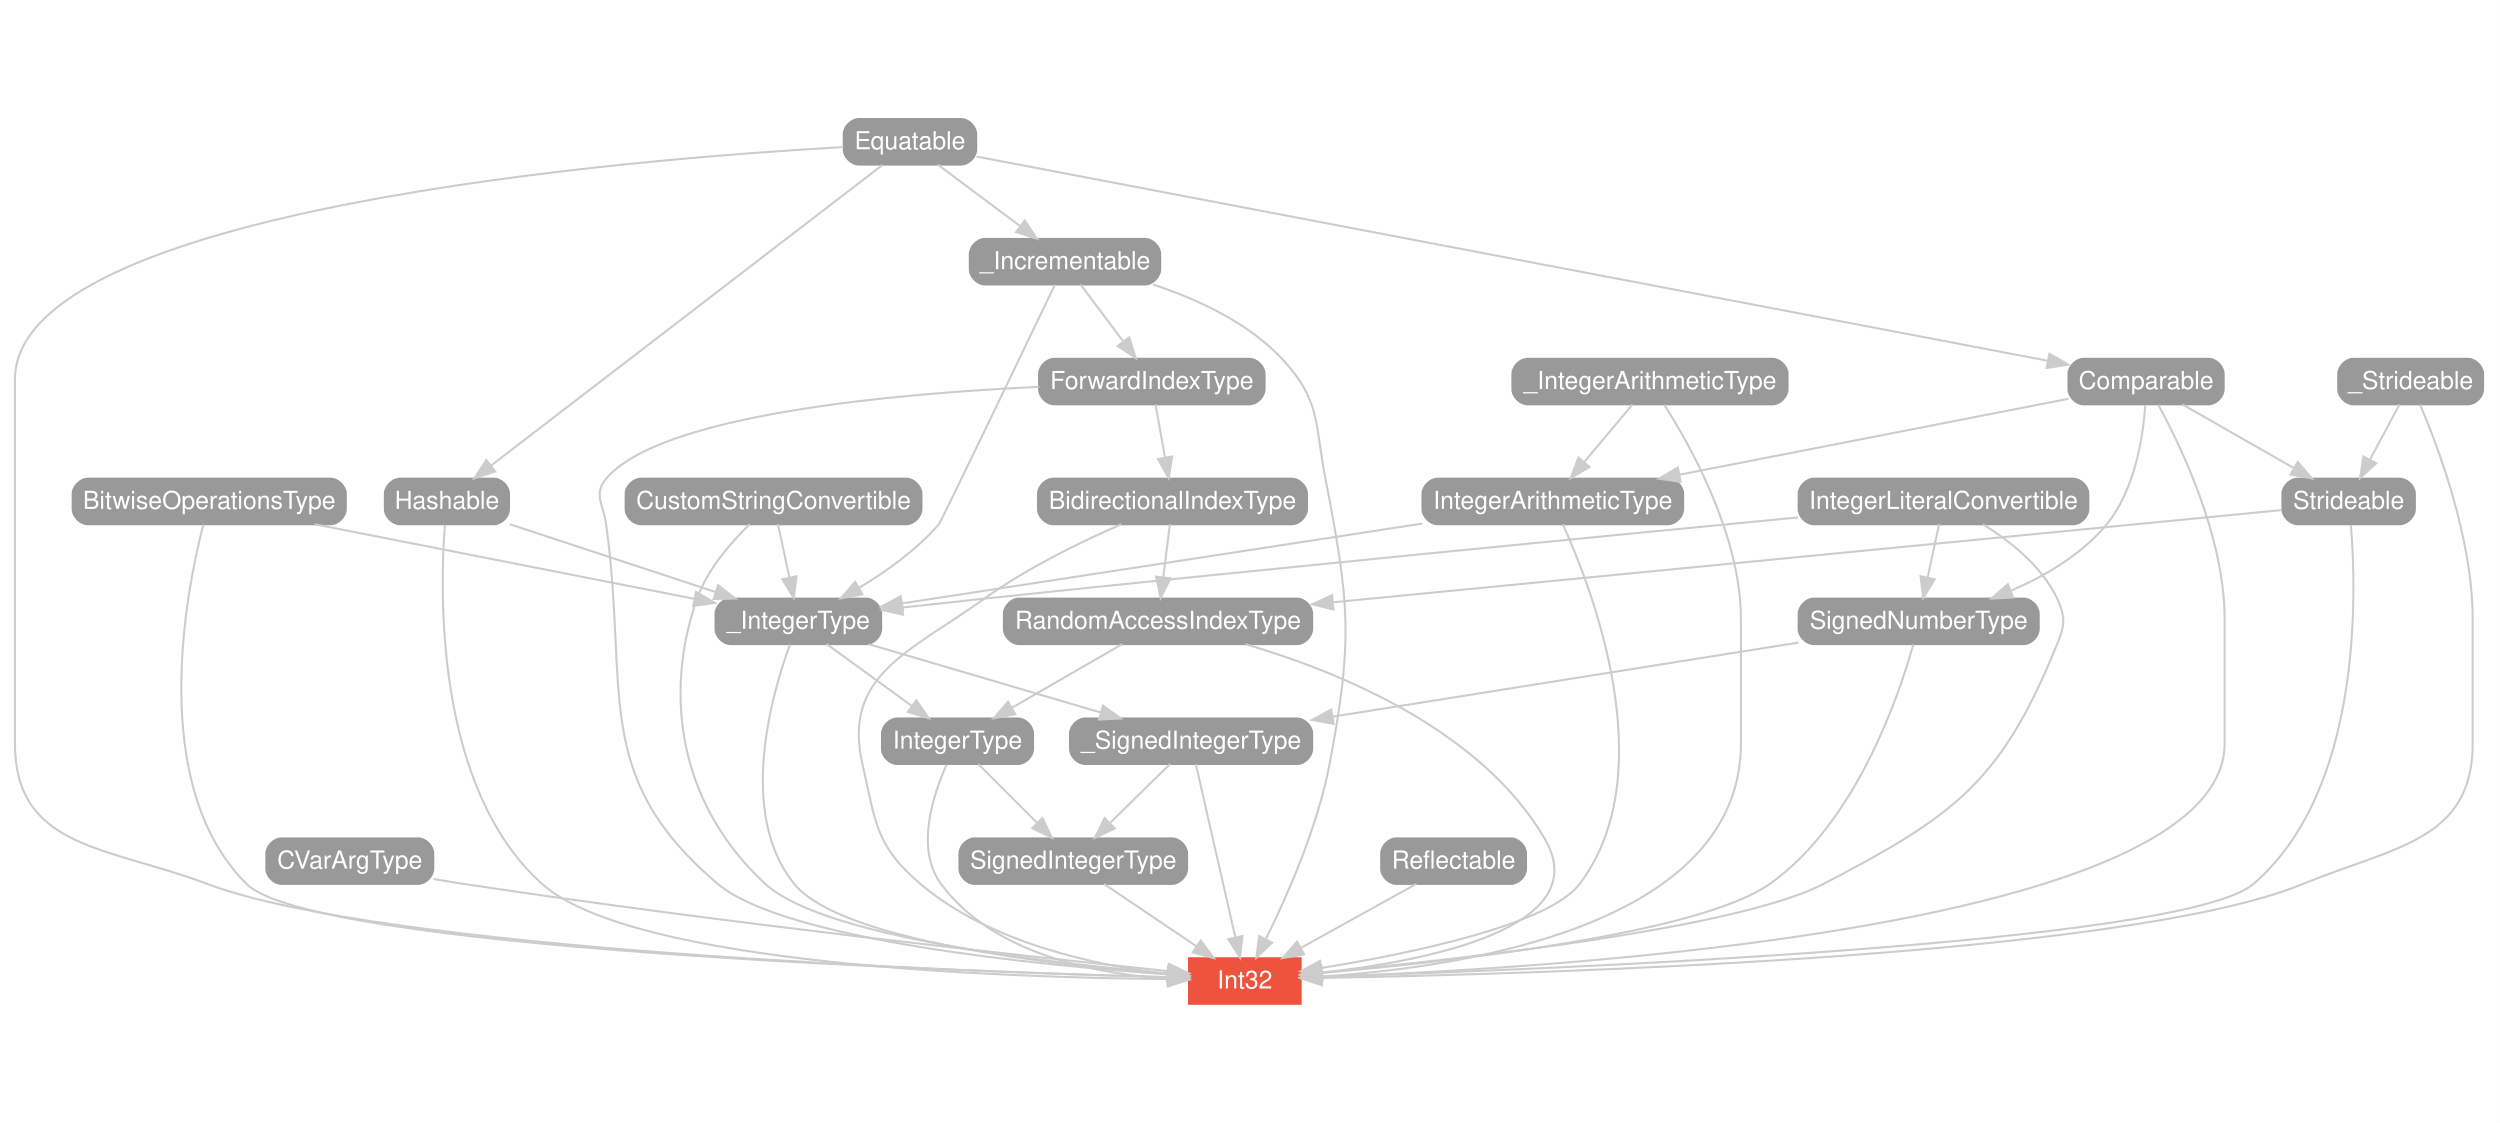
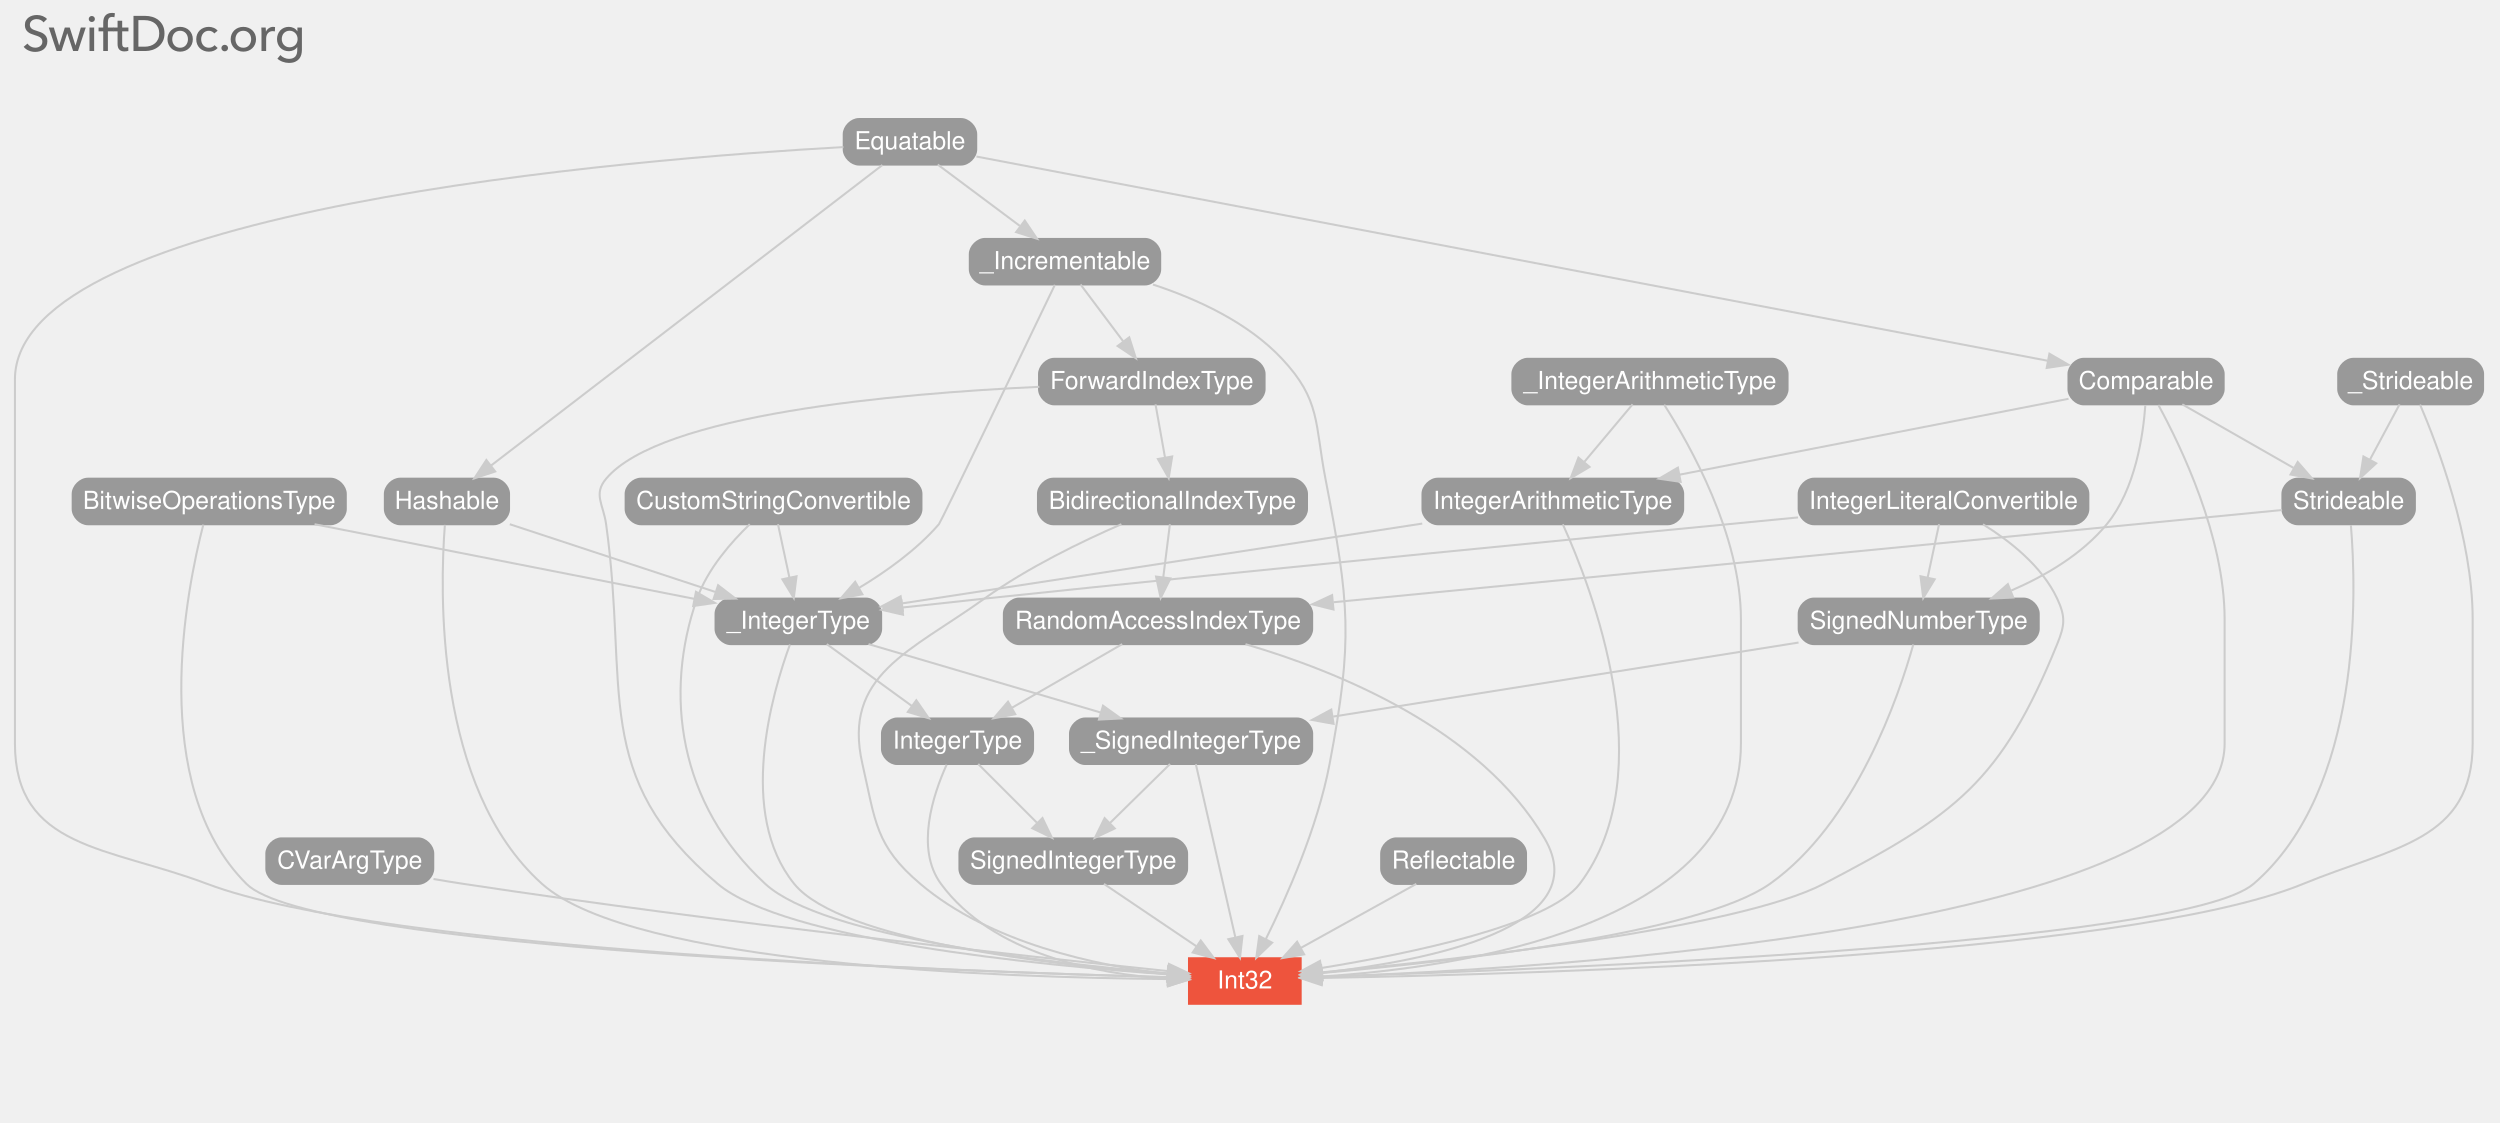
<svg xmlns="http://www.w3.org/2000/svg" xmlns:xlink="http://www.w3.org/1999/xlink" width="1209pt" height="543pt" viewBox="0.00 0.00 1209.40 543.20">
  <g id="graph0" class="graph" transform="scale(1 1) rotate(0) translate(7.2 485.6)">
-     <polygon fill="white" stroke="none" points="-7.2,57.6 -7.2,-485.6 1202.2,-485.6 1202.2,57.6 -7.2,57.6" />
+     <g transform="translate(0 -485.6)">
+       <g>
+         <path fill="#666666" d="M13.846,10.832c-0.336-0.464-0.792-0.844-1.368-1.14s-1.224-0.444-1.944-0.444         c-0.384,0-0.772,0.052-1.164,0.156C8.977,9.509,8.622,9.677,8.301,9.908c-0.32,0.232-0.58,0.52-0.78,0.864         c-0.2,0.344-0.3,0.756-0.3,1.236c0,0.464,0.092,0.852,0.276,1.164c0.184,0.312,0.432,0.576,0.744,0.792s0.68,0.4,1.104,0.552         c0.423,0.152,0.876,0.309,1.356,0.468c0.576,0.177,1.16,0.376,1.752,0.601c0.592,0.224,1.128,0.52,1.608,0.888         s0.872,0.828,1.176,1.38s0.456,1.252,0.456,2.101c0,0.88-0.164,1.644-0.492,2.292c-0.328,0.647-0.765,1.184-1.308,1.607         c-0.544,0.424-1.172,0.74-1.884,0.948s-1.444,0.312-2.196,0.312c-1.072,0-2.108-0.208-3.108-0.624         c-1-0.415-1.828-1.031-2.484-1.848l1.848-1.56c0.4,0.592,0.936,1.071,1.608,1.439c0.672,0.368,1.399,0.552,2.184,0.552         c0.4,0,0.8-0.056,1.2-0.168c0.4-0.111,0.764-0.288,1.092-0.527c0.328-0.24,0.596-0.54,0.804-0.9         c0.208-0.36,0.312-0.796,0.312-1.308s-0.108-0.94-0.324-1.284c-0.216-0.344-0.508-0.636-0.876-0.876s-0.796-0.444-1.284-0.612         c-0.488-0.168-1.004-0.34-1.548-0.516c-0.544-0.16-1.08-0.356-1.608-0.588c-0.528-0.232-1-0.528-1.416-0.889         c-0.416-0.359-0.752-0.804-1.008-1.332c-0.256-0.527-0.384-1.184-0.384-1.968c0-0.848,0.172-1.576,0.516-2.184         c0.344-0.608,0.792-1.112,1.344-1.512c0.552-0.4,1.176-0.692,1.872-0.876c0.696-0.184,1.396-0.276,2.1-0.276         c0.992,0,1.92,0.176,2.784,0.528c0.864,0.352,1.56,0.824,2.088,1.416L13.846,10.832z" />
+         <path fill="#666666" d="M18.813,13.304l2.568,8.688h0.048l2.712-8.688h2.376l2.76,8.688h0.048l2.568-8.688h2.376L30.501,24.68         h-2.352l-2.808-8.544h-0.048l-2.784,8.544h-2.352l-3.792-11.376H18.813z" />
+         <path fill="#666666" d="M38.685,9.2c0,0.416-0.147,0.76-0.44,1.032c-0.294,0.272-0.647,0.408-1.06,0.408s-0.762-0.14-1.047-0.42         c-0.286-0.28-0.429-0.62-0.429-1.02c0-0.416,0.143-0.764,0.429-1.044c0.286-0.28,0.635-0.42,1.047-0.42s0.766,0.14,1.06,0.42         C38.538,8.437,38.685,8.784,38.685,9.2z M38.325,24.68h-2.256V13.304h2.256V24.68z" />
+         <path fill="#666666" d="M47.613,15.152h-2.64v9.528h-2.256v-9.528h-2.256v-1.848h2.256v-2.376c0-0.672,0.076-1.292,0.228-1.86         c0.152-0.568,0.4-1.06,0.744-1.476c0.344-0.416,0.784-0.744,1.32-0.984c0.536-0.24,1.188-0.36,1.956-0.36         c0.544,0,1.016,0.056,1.416,0.168l-0.264,1.944c-0.176-0.048-0.352-0.088-0.528-0.12c-0.176-0.032-0.376-0.048-0.6-0.048         c-0.432,0-0.78,0.076-1.044,0.228c-0.264,0.152-0.468,0.356-0.612,0.612s-0.24,0.548-0.288,0.876         c-0.048,0.328-0.072,0.668-0.072,1.02v2.376h2.64V15.152z" />
+         <path fill="#666666" d="M54.909,15.152h-3.024v5.91c0,0.687,0.128,1.177,0.384,1.472c0.256,0.295,0.664,0.442,1.224,0.442         c0.208,0,0.432-0.021,0.672-0.065c0.24-0.044,0.456-0.11,0.648-0.198l0.072,1.848c-0.272,0.096-0.572,0.172-0.9,0.229         c-0.328,0.056-0.668,0.084-1.02,0.084c-1.072,0-1.892-0.296-2.46-0.889c-0.568-0.592-0.852-1.479-0.852-2.664v-6.168h-2.184         v-1.848h2.184V10.04h2.232v3.264h3.024V15.152z" />
+         <path fill="#666666" d="M57.356,7.688h5.832c1.088,0,2.176,0.16,3.264,0.48c1.088,0.32,2.072,0.824,2.952,1.512         s1.592,1.568,2.136,2.64c0.544,1.072,0.816,2.36,0.816,3.864c0,1.456-0.272,2.716-0.816,3.78s-1.256,1.943-2.136,2.64         s-1.864,1.216-2.952,1.561c-1.088,0.344-2.176,0.516-3.264,0.516h-5.832V7.688z M59.732,22.593h2.976         c1.024,0,1.972-0.145,2.844-0.432c0.872-0.288,1.624-0.704,2.256-1.248c0.632-0.544,1.124-1.216,1.476-2.017         c0.352-0.8,0.528-1.704,0.528-2.712c0-1.056-0.176-1.983-0.528-2.784c-0.353-0.8-0.844-1.468-1.476-2.004         c-0.632-0.536-1.384-0.944-2.256-1.224s-1.82-0.42-2.844-0.42h-2.976V22.593z" />
+         <path fill="#666666" d="M86.06,18.969c0,0.88-0.156,1.688-0.468,2.424c-0.312,0.736-0.744,1.372-1.296,1.908         c-0.552,0.536-1.204,0.952-1.956,1.248c-0.752,0.296-1.56,0.443-2.424,0.443c-0.864,0-1.672-0.147-2.424-0.443         c-0.752-0.296-1.4-0.712-1.944-1.248c-0.544-0.536-0.972-1.172-1.284-1.908c-0.312-0.735-0.468-1.544-0.468-2.424         s0.156-1.684,0.468-2.412c0.312-0.728,0.74-1.356,1.284-1.884c0.543-0.528,1.191-0.939,1.944-1.236         c0.752-0.296,1.56-0.444,2.424-0.444c0.864,0,1.672,0.148,2.424,0.444c0.752,0.297,1.404,0.708,1.956,1.236         c0.552,0.527,0.984,1.156,1.296,1.884C85.904,17.285,86.06,18.089,86.06,18.969z M83.708,18.98c0-0.542-0.084-1.061-0.252-1.556         c-0.169-0.494-0.414-0.929-0.734-1.304s-0.718-0.674-1.192-0.897s-1.015-0.335-1.625-0.335c-0.61,0-1.152,0.111-1.625,0.335         c-0.474,0.224-0.871,0.522-1.191,0.897c-0.321,0.375-0.566,0.81-0.734,1.304C76.184,17.92,76.1,18.438,76.1,18.98         c0,0.543,0.084,1.062,0.253,1.556c0.168,0.495,0.413,0.934,0.734,1.316c0.321,0.383,0.718,0.686,1.191,0.909         c0.473,0.224,1.015,0.335,1.625,0.335c0.61,0,1.151-0.111,1.625-0.335s0.871-0.526,1.192-0.909s0.565-0.821,0.734-1.316         C83.624,20.042,83.708,19.523,83.708,18.98z" />
+         <path fill="#666666" d="M96.428,16.184c-0.24-0.368-0.6-0.676-1.08-0.924s-0.992-0.372-1.536-0.372         c-0.592,0-1.116,0.112-1.572,0.336c-0.456,0.225-0.844,0.524-1.164,0.9c-0.32,0.376-0.564,0.812-0.732,1.308         s-0.252,1.017-0.252,1.56c0,0.545,0.084,1.064,0.252,1.561s0.412,0.933,0.732,1.308c0.32,0.376,0.712,0.677,1.176,0.9         c0.464,0.225,0.992,0.336,1.584,0.336c0.576,0,1.1-0.111,1.572-0.336c0.472-0.224,0.86-0.528,1.164-0.912l1.512,1.368         c-0.48,0.561-1.08,0.996-1.8,1.308c-0.72,0.312-1.536,0.468-2.448,0.468c-0.88,0-1.692-0.144-2.436-0.432         c-0.744-0.288-1.388-0.691-1.932-1.212c-0.544-0.52-0.972-1.147-1.284-1.884s-0.468-1.561-0.468-2.473         c0-0.896,0.152-1.711,0.456-2.447c0.304-0.736,0.728-1.368,1.272-1.896c0.543-0.527,1.188-0.936,1.932-1.224         c0.744-0.288,1.548-0.433,2.412-0.433c0.8,0,1.596,0.16,2.388,0.48s1.419,0.784,1.884,1.392L96.428,16.184z" />
+         <path fill="#666666" d="M103.1,23.24c0,0.417-0.152,0.784-0.456,1.104c-0.304,0.32-0.688,0.479-1.152,0.479         c-0.448,0-0.828-0.155-1.14-0.468c-0.312-0.312-0.468-0.676-0.468-1.092c0-0.432,0.152-0.804,0.456-1.116         c0.304-0.312,0.688-0.468,1.152-0.468c0.464,0,0.848,0.152,1.152,0.456C102.947,22.44,103.1,22.808,103.1,23.24z" />
+         <path fill="#666666" d="M116.635,18.969c0,0.88-0.156,1.688-0.468,2.424c-0.312,0.736-0.744,1.372-1.296,1.908         c-0.552,0.536-1.204,0.952-1.956,1.248c-0.752,0.296-1.56,0.443-2.424,0.443c-0.864,0-1.672-0.147-2.424-0.443         c-0.752-0.296-1.4-0.712-1.944-1.248c-0.544-0.536-0.972-1.172-1.284-1.908c-0.312-0.735-0.468-1.544-0.468-2.424         s0.156-1.684,0.468-2.412c0.312-0.728,0.74-1.356,1.284-1.884c0.543-0.528,1.191-0.939,1.944-1.236         c0.752-0.296,1.56-0.444,2.424-0.444c0.864,0,1.672,0.148,2.424,0.444c0.752,0.297,1.404,0.708,1.956,1.236         c0.552,0.527,0.984,1.156,1.296,1.884C116.479,17.285,116.635,18.089,116.635,18.969z M114.283,18.98         c0-0.542-0.084-1.061-0.252-1.556c-0.169-0.494-0.414-0.929-0.734-1.304s-0.718-0.674-1.192-0.897s-1.015-0.335-1.625-0.335         c-0.61,0-1.152,0.111-1.625,0.335c-0.474,0.224-0.871,0.522-1.191,0.897c-0.321,0.375-0.566,0.81-0.734,1.304         c-0.169,0.495-0.253,1.014-0.253,1.556c0,0.543,0.084,1.062,0.253,1.556c0.168,0.495,0.413,0.934,0.734,1.316         c0.321,0.383,0.718,0.686,1.191,0.909c0.473,0.224,1.015,0.335,1.625,0.335c0.61,0,1.151-0.111,1.625-0.335         s0.871-0.526,1.192-0.909s0.565-0.821,0.734-1.316C114.199,20.042,114.283,19.523,114.283,18.98z" />
+         <path fill="#666666" d="M119.251,14.577c-0.016-0.48-0.04-0.904-0.072-1.272h2.136c0.032,0.288,0.056,0.62,0.072,0.996         c0.016,0.376,0.024,0.684,0.024,0.924h0.072c0.32-0.672,0.788-1.212,1.404-1.62c0.616-0.408,1.308-0.612,2.076-0.612         c0.352,0,0.648,0.033,0.888,0.097l-0.096,2.088c-0.32-0.08-0.664-0.12-1.032-0.12c-0.544,0-1.016,0.101-1.416,0.3         c-0.4,0.2-0.732,0.468-0.996,0.805c-0.264,0.336-0.46,0.724-0.588,1.163c-0.128,0.44-0.192,0.9-0.192,1.381v5.976h-2.256v-8.928         C119.275,15.449,119.267,15.056,119.251,14.577z" />
+         <path fill="#666666" d="M128.419,26.625c0.496,0.56,1.116,1.008,1.86,1.344c0.744,0.336,1.508,0.504,2.292,0.504         c0.752,0,1.384-0.108,1.896-0.324s0.924-0.512,1.236-0.888s0.536-0.82,0.672-1.332c0.136-0.513,0.204-1.064,0.204-1.656v-1.464         h-0.048c-0.416,0.641-0.984,1.128-1.704,1.464c-0.72,0.336-1.488,0.504-2.304,0.504c-0.864,0-1.652-0.151-2.364-0.456         c-0.712-0.304-1.316-0.72-1.812-1.248c-0.496-0.527-0.88-1.147-1.152-1.859s-0.408-1.477-0.408-2.292         c0-0.816,0.136-1.584,0.408-2.305c0.272-0.72,0.656-1.348,1.152-1.884c0.496-0.535,1.096-0.96,1.8-1.271         c0.704-0.312,1.488-0.469,2.352-0.469c0.816,0,1.596,0.177,2.34,0.528c0.744,0.353,1.332,0.888,1.764,1.608h0.048v-1.824h2.184         v10.8c0,0.832-0.104,1.628-0.312,2.388c-0.208,0.76-0.56,1.433-1.056,2.017s-1.144,1.052-1.944,1.404         c-0.8,0.352-1.792,0.527-2.976,0.527c-0.992,0-1.988-0.18-2.988-0.54c-1-0.359-1.86-0.868-2.58-1.523L128.419,26.625z          M129.091,18.873c0,0.527,0.084,1.031,0.253,1.512c0.168,0.479,0.417,0.904,0.746,1.271c0.329,0.369,0.726,0.664,1.192,0.889         c0.465,0.224,0.995,0.336,1.589,0.336c0.577,0,1.107-0.104,1.589-0.312c0.481-0.207,0.891-0.491,1.228-0.852         s0.598-0.784,0.782-1.272c0.185-0.487,0.277-1.012,0.277-1.571c0-0.544-0.093-1.057-0.277-1.536         c-0.185-0.48-0.449-0.904-0.794-1.272c-0.345-0.367-0.755-0.66-1.228-0.876c-0.474-0.216-1-0.324-1.577-0.324         c-0.594,0-1.124,0.108-1.589,0.324c-0.466,0.216-0.863,0.504-1.192,0.864s-0.578,0.784-0.746,1.271         C129.175,17.812,129.091,18.329,129.091,18.873z" />
+       </g>
+       <g>
+         <a xlink:href="/" pointer-events="all" target="_top">
+           <polygon fill="none" points="0,0 145,0 145,35 0,35 0,0" />
+         </a>
+       </g>
+     </g>
    <g id="node1" class="node">
      <g id="a_node1">
-         <a xlink:href="/protocol/BidirectionalIndexType/" xlink:title="BidirectionalIndexType">
+         <a xlink:href="/swift-2/protocol/BidirectionalIndexType/" target="_top">
          <path fill="#999999" stroke="#999999" d="M617.725,-254C617.725,-254 502.275,-254 502.275,-254 498.608,-254 494.941,-250.333 494.941,-246.667 494.941,-246.667 494.941,-239.333 494.941,-239.333 494.941,-235.667 498.608,-232 502.275,-232 502.275,-232 617.725,-232 617.725,-232 621.392,-232 625.059,-235.667 625.059,-239.333 625.059,-239.333 625.059,-246.667 625.059,-246.667 625.059,-250.333 621.392,-254 617.725,-254" />
          <text text-anchor="middle" x="560" y="-239.4" font-family="Helvetica,sans-Serif" font-size="12.00" fill="white">BidirectionalIndexType</text>
        </a>
      </g>
    </g>
    <g id="node9" class="node">
      <g id="a_node9">
-         <a xlink:href="/type/Int32/" xlink:title="Int32">
+         <a xlink:href="/swift-2/type/Int32/" target="_top">
          <polygon fill="#ee543d" stroke="#ee543d" points="622,-22 568,-22 568,-0 622,-0 622,-22" />
          <text text-anchor="middle" x="595" y="-7.4" font-family="Helvetica,sans-Serif" font-size="12.00" fill="white">Int32</text>
        </a>
      </g>
    </g>
    <g id="edge12" class="edge">
      <path fill="none" stroke="#cccccc" d="M535.273,-231.996C516.279,-223.735 489.855,-210.965 469,-196 433.106,-170.243 400.149,-159.067 410,-116 416.383,-88.096 416.163,-76.507 438,-58 471.873,-29.293 522.922,-18.493 557.539,-14.434" />
      <polygon fill="#cccccc" stroke="#cccccc" points="558.131,-17.892 567.717,-13.379 557.409,-10.929 558.131,-17.892" />
    </g>
    <g id="node13" class="node">
      <g id="a_node13">
-         <a xlink:href="/protocol/RandomAccessIndexType/" xlink:title="RandomAccessIndexType">
+         <a xlink:href="/swift-2/protocol/RandomAccessIndexType/" target="_top">
          <path fill="#999999" stroke="#999999" d="M620.225,-196C620.225,-196 485.775,-196 485.775,-196 482.108,-196 478.441,-192.333 478.441,-188.667 478.441,-188.667 478.441,-181.333 478.441,-181.333 478.441,-177.667 482.108,-174 485.775,-174 485.775,-174 620.225,-174 620.225,-174 623.892,-174 627.559,-177.667 627.559,-181.333 627.559,-181.333 627.559,-188.667 627.559,-188.667 627.559,-192.333 623.892,-196 620.225,-196" />
          <text text-anchor="middle" x="553" y="-181.4" font-family="Helvetica,sans-Serif" font-size="12.00" fill="white">RandomAccessIndexType</text>
        </a>
      </g>
    </g>
    <g id="edge41" class="edge">
      <path fill="none" stroke="#cccccc" d="M558.749,-231.988C557.864,-224.91 556.646,-215.171 555.56,-206.478" />
      <polygon fill="#cccccc" stroke="#cccccc" points="559.001,-205.793 554.288,-196.304 552.055,-206.661 559.001,-205.793" />
    </g>
    <g id="node2" class="node">
      <g id="a_node2">
-         <a xlink:href="/protocol/BitwiseOperationsType/" xlink:title="BitwiseOperationsType">
+         <a xlink:href="/swift-2/protocol/BitwiseOperationsType/" target="_top">
          <path fill="#999999" stroke="#999999" d="M152.715,-254C152.715,-254 35.285,-254 35.285,-254 31.618,-254 27.951,-250.333 27.951,-246.667 27.951,-246.667 27.951,-239.333 27.951,-239.333 27.951,-235.667 31.618,-232 35.285,-232 35.285,-232 152.715,-232 152.715,-232 156.382,-232 160.048,-235.667 160.048,-239.333 160.048,-239.333 160.048,-246.667 160.048,-246.667 160.048,-250.333 156.382,-254 152.715,-254" />
          <text text-anchor="middle" x="94" y="-239.4" font-family="Helvetica,sans-Serif" font-size="12.00" fill="white">BitwiseOperationsType</text>
        </a>
      </g>
    </g>
    <g id="edge19" class="edge">
      <path fill="none" stroke="#cccccc" d="M91.143,-231.82C83.095,-200.704 63.823,-106.054 112,-58 143.383,-26.697 449.696,-15.772 557.61,-12.877" />
      <polygon fill="#cccccc" stroke="#cccccc" points="557.808,-16.373 567.714,-12.614 557.626,-9.375 557.808,-16.373" />
    </g>
    <g id="node20" class="node">
      <g id="a_node20">
-         <a xlink:href="/protocol/_IntegerType/" xlink:title="_IntegerType">
+         <a xlink:href="/swift-2/protocol/_IntegerType/" target="_top">
          <path fill="#999999" stroke="#999999" d="M411.708,-196C411.708,-196 346.292,-196 346.292,-196 342.626,-196 338.959,-192.333 338.959,-188.667 338.959,-188.667 338.959,-181.333 338.959,-181.333 338.959,-177.667 342.626,-174 346.292,-174 346.292,-174 411.708,-174 411.708,-174 415.374,-174 419.041,-177.667 419.041,-181.333 419.041,-181.333 419.041,-188.667 419.041,-188.667 419.041,-192.333 415.374,-196 411.708,-196" />
          <text text-anchor="middle" x="379" y="-181.4" font-family="Helvetica,sans-Serif" font-size="12.00" fill="white">_IntegerType</text>
        </a>
      </g>
    </g>
    <g id="edge30" class="edge">
      <path fill="none" stroke="#cccccc" d="M144.952,-231.988C196.888,-221.783 276.958,-206.05 328.668,-195.89" />
      <polygon fill="#cccccc" stroke="#cccccc" points="329.478,-199.298 338.615,-193.935 328.128,-192.429 329.478,-199.298" />
    </g>
    <g id="node3" class="node">
      <g id="a_node3">
-         <a xlink:href="/protocol/CVarArgType/" xlink:title="CVarArgType">
+         <a xlink:href="/swift-2/protocol/CVarArgType/" target="_top">
          <path fill="#999999" stroke="#999999" d="M195.029,-80C195.029,-80 128.971,-80 128.971,-80 125.304,-80 121.638,-76.333 121.638,-72.667 121.638,-72.667 121.638,-65.333 121.638,-65.333 121.638,-61.667 125.304,-58 128.971,-58 128.971,-58 195.029,-58 195.029,-58 198.696,-58 202.362,-61.667 202.362,-65.333 202.362,-65.333 202.362,-72.667 202.362,-72.667 202.362,-76.333 198.696,-80 195.029,-80" />
          <text text-anchor="middle" x="162" y="-65.4" font-family="Helvetica,sans-Serif" font-size="12.00" fill="white">CVarArgType</text>
        </a>
      </g>
    </g>
    <g id="edge21" class="edge">
      <path fill="none" stroke="#cccccc" d="M202.504,-60.357C207.381,-59.519 212.298,-58.713 217,-58 341.396,-39.139 489.749,-22.898 557.686,-15.806" />
      <polygon fill="#cccccc" stroke="#cccccc" points="558.298,-19.261 567.883,-14.747 557.575,-12.298 558.298,-19.261" />
    </g>
    <g id="node4" class="node">
      <g id="a_node4">
-         <a xlink:href="/protocol/Comparable/" xlink:title="Comparable">
+         <a xlink:href="/swift-2/protocol/Comparable/" target="_top">
          <path fill="#999999" stroke="#999999" d="M1061.19,-312C1061.19,-312 1000.81,-312 1000.81,-312 997.142,-312 993.475,-308.333 993.475,-304.667 993.475,-304.667 993.475,-297.333 993.475,-297.333 993.475,-293.667 997.142,-290 1000.81,-290 1000.81,-290 1061.19,-290 1061.19,-290 1064.86,-290 1068.52,-293.667 1068.52,-297.333 1068.52,-297.333 1068.52,-304.667 1068.52,-304.667 1068.52,-308.333 1064.86,-312 1061.19,-312" />
          <text text-anchor="middle" x="1031" y="-297.4" font-family="Helvetica,sans-Serif" font-size="12.00" fill="white">Comparable</text>
        </a>
      </g>
    </g>
    <g id="edge4" class="edge">
      <path fill="none" stroke="#cccccc" d="M1036.94,-289.698C1047.62,-270.153 1069,-226.056 1069,-186 1069,-186 1069,-186 1069,-126 1069,-36.32 744.199,-16.995 632.33,-12.999" />
      <polygon fill="#cccccc" stroke="#cccccc" points="632.299,-9.496 622.187,-12.659 632.064,-16.492 632.299,-9.496" />
    </g>
    <g id="node10" class="node">
      <g id="a_node10">
-         <a xlink:href="/protocol/IntegerArithmeticType/" xlink:title="IntegerArithmeticType">
+         <a xlink:href="/swift-2/protocol/IntegerArithmeticType/" target="_top">
          <path fill="#999999" stroke="#999999" d="M799.711,-254C799.711,-254 688.289,-254 688.289,-254 684.623,-254 680.956,-250.333 680.956,-246.667 680.956,-246.667 680.956,-239.333 680.956,-239.333 680.956,-235.667 684.623,-232 688.289,-232 688.289,-232 799.711,-232 799.711,-232 803.377,-232 807.044,-235.667 807.044,-239.333 807.044,-239.333 807.044,-246.667 807.044,-246.667 807.044,-250.333 803.377,-254 799.711,-254" />
          <text text-anchor="middle" x="744" y="-239.4" font-family="Helvetica,sans-Serif" font-size="12.00" fill="white">IntegerArithmeticType</text>
        </a>
      </g>
    </g>
    <g id="edge34" class="edge">
      <path fill="none" stroke="#cccccc" d="M993.48,-292.679C945.677,-283.352 862.423,-267.107 805.335,-255.968" />
      <polygon fill="#cccccc" stroke="#cccccc" points="805.834,-252.499 795.349,-254.019 804.493,-259.37 805.834,-252.499" />
    </g>
    <g id="node16" class="node">
      <g id="a_node16">
-         <a xlink:href="/protocol/SignedNumberType/" xlink:title="SignedNumberType">
+         <a xlink:href="/swift-2/protocol/SignedNumberType/" target="_top">
          <path fill="#999999" stroke="#999999" d="M971.716,-196C971.716,-196 870.284,-196 870.284,-196 866.617,-196 862.95,-192.333 862.95,-188.667 862.95,-188.667 862.95,-181.333 862.95,-181.333 862.95,-177.667 866.617,-174 870.284,-174 870.284,-174 971.716,-174 971.716,-174 975.383,-174 979.05,-177.667 979.05,-181.333 979.05,-181.333 979.05,-188.667 979.05,-188.667 979.05,-192.333 975.383,-196 971.716,-196" />
          <text text-anchor="middle" x="921" y="-181.4" font-family="Helvetica,sans-Serif" font-size="12.00" fill="white">SignedNumberType</text>
        </a>
      </g>
    </g>
    <g id="edge37" class="edge">
      <path fill="none" stroke="#cccccc" d="M1030.64,-289.604C1029.62,-275.15 1025.85,-248.861 1012,-232 1000.07,-217.477 982.387,-207.088 965.771,-199.903" />
      <polygon fill="#cccccc" stroke="#cccccc" points="966.747,-196.523 956.163,-196.035 964.133,-203.016 966.747,-196.523" />
    </g>
    <g id="node17" class="node">
      <g id="a_node17">
-         <a xlink:href="/protocol/Strideable/" xlink:title="Strideable">
+         <a xlink:href="/swift-2/protocol/Strideable/" target="_top">
          <path fill="#999999" stroke="#999999" d="M1153.69,-254C1153.69,-254 1104.31,-254 1104.31,-254 1100.64,-254 1096.97,-250.333 1096.97,-246.667 1096.97,-246.667 1096.97,-239.333 1096.97,-239.333 1096.97,-235.667 1100.64,-232 1104.31,-232 1104.31,-232 1153.69,-232 1153.69,-232 1157.36,-232 1161.03,-235.667 1161.03,-239.333 1161.03,-239.333 1161.03,-246.667 1161.03,-246.667 1161.03,-250.333 1157.36,-254 1153.69,-254" />
          <text text-anchor="middle" x="1129" y="-239.4" font-family="Helvetica,sans-Serif" font-size="12.00" fill="white">Strideable</text>
        </a>
      </g>
    </g>
    <g id="edge45" class="edge">
      <path fill="none" stroke="#cccccc" d="M1048.52,-289.988C1063.48,-281.441 1085.22,-269.015 1102.34,-259.234" />
      <polygon fill="#cccccc" stroke="#cccccc" points="1104.35,-262.114 1111.3,-254.114 1100.88,-256.036 1104.35,-262.114" />
    </g>
    <g id="node5" class="node">
      <g id="a_node5">
-         <a xlink:href="/protocol/CustomStringConvertible/" xlink:title="CustomStringConvertible">
+         <a xlink:href="/swift-2/protocol/CustomStringConvertible/" target="_top">
          <path fill="#999999" stroke="#999999" d="M431.208,-254C431.208,-254 302.792,-254 302.792,-254 299.126,-254 295.459,-250.333 295.459,-246.667 295.459,-246.667 295.459,-239.333 295.459,-239.333 295.459,-235.667 299.126,-232 302.792,-232 302.792,-232 431.208,-232 431.208,-232 434.874,-232 438.541,-235.667 438.541,-239.333 438.541,-239.333 438.541,-246.667 438.541,-246.667 438.541,-250.333 434.874,-254 431.208,-254" />
          <text text-anchor="middle" x="367" y="-239.4" font-family="Helvetica,sans-Serif" font-size="12.00" fill="white">CustomStringConvertible</text>
        </a>
      </g>
    </g>
    <g id="edge10" class="edge">
      <path fill="none" stroke="#cccccc" d="M355.492,-231.986C346.619,-223.446 335.04,-210.307 330,-196 313.818,-150.063 320.965,-96.744 363,-58 390.855,-32.325 499.081,-19.764 557.349,-14.751" />
      <polygon fill="#cccccc" stroke="#cccccc" points="557.94,-18.215 567.618,-13.902 557.363,-11.238 557.94,-18.215" />
    </g>
    <g id="edge27" class="edge">
      <path fill="none" stroke="#cccccc" d="M369.145,-231.988C370.679,-224.831 372.795,-214.955 374.674,-206.189" />
      <polygon fill="#cccccc" stroke="#cccccc" points="378.119,-206.815 376.792,-196.304 371.274,-205.349 378.119,-206.815" />
    </g>
    <g id="node6" class="node">
      <g id="a_node6">
-         <a xlink:href="/protocol/Equatable/" xlink:title="Equatable">
+         <a xlink:href="/swift-2/protocol/Equatable/" target="_top">
          <path fill="#999999" stroke="#999999" d="M457.702,-428C457.702,-428 408.298,-428 408.298,-428 404.632,-428 400.965,-424.333 400.965,-420.667 400.965,-420.667 400.965,-413.333 400.965,-413.333 400.965,-409.667 404.632,-406 408.298,-406 408.298,-406 457.702,-406 457.702,-406 461.368,-406 465.035,-409.667 465.035,-413.333 465.035,-413.333 465.035,-420.667 465.035,-420.667 465.035,-424.333 461.368,-428 457.702,-428" />
          <text text-anchor="middle" x="433" y="-413.4" font-family="Helvetica,sans-Serif" font-size="12.00" fill="white">Equatable</text>
        </a>
      </g>
    </g>
    <g id="edge35" class="edge">
      <path fill="none" stroke="#cccccc" d="M465.151,-409.871C564.293,-390.971 865.663,-333.519 983.272,-311.099" />
      <polygon fill="#cccccc" stroke="#cccccc" points="984.241,-314.477 993.408,-309.166 982.93,-307.601 984.241,-314.477" />
    </g>
    <g id="node8" class="node">
      <g id="a_node8">
-         <a xlink:href="/protocol/Hashable/" xlink:title="Hashable">
+         <a xlink:href="/swift-2/protocol/Hashable/" target="_top">
          <path fill="#999999" stroke="#999999" d="M231.694,-254C231.694,-254 186.306,-254 186.306,-254 182.639,-254 178.973,-250.333 178.973,-246.667 178.973,-246.667 178.973,-239.333 178.973,-239.333 178.973,-235.667 182.639,-232 186.306,-232 186.306,-232 231.694,-232 231.694,-232 235.361,-232 239.027,-235.667 239.027,-239.333 239.027,-239.333 239.027,-246.667 239.027,-246.667 239.027,-250.333 235.361,-254 231.694,-254" />
          <text text-anchor="middle" x="209" y="-239.4" font-family="Helvetica,sans-Serif" font-size="12.00" fill="white">Hashable</text>
        </a>
      </g>
    </g>
    <g id="edge32" class="edge">
      <path fill="none" stroke="#cccccc" d="M419.659,-405.756C382.23,-377.016 275.999,-295.446 230.315,-260.367" />
      <polygon fill="#cccccc" stroke="#cccccc" points="232.335,-257.505 222.271,-254.191 228.071,-263.057 232.335,-257.505" />
    </g>
    <g id="edge3" class="edge">
      <path fill="none" stroke="#cccccc" d="M400.808,-414.459C300.46,-408.787 0,-384.885 0,-302 0,-302 0,-302 0,-126 0,-74.796 45.103,-76.103 93,-58 178.195,-25.8 456.685,-15.552 557.849,-12.846" />
      <polygon fill="#cccccc" stroke="#cccccc" points="558,-16.343 567.906,-12.586 557.819,-9.346 558,-16.343" />
    </g>
    <g id="node18" class="node">
      <g id="a_node18">
-         <a xlink:href="/protocol/_Incrementable/" xlink:title="_Incrementable">
+         <a xlink:href="/swift-2/protocol/_Incrementable/" target="_top">
          <path fill="#999999" stroke="#999999" d="M546.705,-370C546.705,-370 469.295,-370 469.295,-370 465.628,-370 461.961,-366.333 461.961,-362.667 461.961,-362.667 461.961,-355.333 461.961,-355.333 461.961,-351.667 465.628,-348 469.295,-348 469.295,-348 546.705,-348 546.705,-348 550.372,-348 554.039,-351.667 554.039,-355.333 554.039,-355.333 554.039,-362.667 554.039,-362.667 554.039,-366.333 550.372,-370 546.705,-370" />
          <text text-anchor="middle" x="508" y="-355.4" font-family="Helvetica,sans-Serif" font-size="12.00" fill="white">_Incrementable</text>
        </a>
      </g>
    </g>
    <g id="edge36" class="edge">
      <path fill="none" stroke="#cccccc" d="M446.408,-405.988C457.432,-397.758 473.272,-385.931 486.127,-376.332" />
      <polygon fill="#cccccc" stroke="#cccccc" points="488.536,-378.901 494.455,-370.114 484.348,-373.292 488.536,-378.901" />
    </g>
    <g id="node7" class="node">
      <g id="a_node7">
-         <a xlink:href="/protocol/ForwardIndexType/" xlink:title="ForwardIndexType">
+         <a xlink:href="/swift-2/protocol/ForwardIndexType/" target="_top">
          <path fill="#999999" stroke="#999999" d="M597.206,-312C597.206,-312 502.794,-312 502.794,-312 499.127,-312 495.461,-308.333 495.461,-304.667 495.461,-304.667 495.461,-297.333 495.461,-297.333 495.461,-293.667 499.127,-290 502.794,-290 502.794,-290 597.206,-290 597.206,-290 600.873,-290 604.539,-293.667 604.539,-297.333 604.539,-297.333 604.539,-304.667 604.539,-304.667 604.539,-308.333 600.873,-312 597.206,-312" />
          <text text-anchor="middle" x="550" y="-297.4" font-family="Helvetica,sans-Serif" font-size="12.00" fill="white">ForwardIndexType</text>
        </a>
      </g>
    </g>
    <g id="edge43" class="edge">
      <path fill="none" stroke="#cccccc" d="M551.788,-289.988C553.066,-282.831 554.83,-272.955 556.395,-264.189" />
      <polygon fill="#cccccc" stroke="#cccccc" points="559.848,-264.763 558.16,-254.304 552.957,-263.533 559.848,-264.763" />
    </g>
    <g id="edge13" class="edge">
      <path fill="none" stroke="#cccccc" d="M495.601,-298.47C426.271,-295.242 312.236,-285.202 286,-254 279.707,-246.516 284.649,-241.684 286,-232 297.185,-151.804 278.118,-110.222 340,-58 372.337,-30.711 494.844,-18.689 557.54,-14.232" />
      <polygon fill="#cccccc" stroke="#cccccc" points="558.053,-17.705 567.792,-13.533 557.577,-10.721 558.053,-17.705" />
    </g>
    <g id="edge9" class="edge">
      <path fill="none" stroke="#cccccc" d="M208,-231.688C205.575,-200.19 202.989,-104.559 255,-58 298.977,-18.633 478.623,-12.649 557.531,-11.955" />
      <polygon fill="#cccccc" stroke="#cccccc" points="557.994,-15.452 567.972,-11.889 557.95,-8.452 557.994,-15.452" />
    </g>
    <g id="edge28" class="edge">
      <path fill="none" stroke="#cccccc" d="M239.393,-231.988C267.107,-222.859 308.254,-209.305 338.703,-199.274" />
      <polygon fill="#cccccc" stroke="#cccccc" points="340.182,-202.472 348.584,-196.019 337.991,-195.824 340.182,-202.472" />
    </g>
    <g id="edge6" class="edge">
      <path fill="none" stroke="#cccccc" d="M748.84,-231.94C762.489,-201.951 797.735,-111.912 757,-58 741.979,-38.12 675.146,-24.321 632.153,-17.318" />
      <polygon fill="#cccccc" stroke="#cccccc" points="632.47,-13.825 622.047,-15.725 631.38,-20.739 632.47,-13.825" />
    </g>
    <g id="edge29" class="edge">
      <path fill="none" stroke="#cccccc" d="M680.839,-232.309C609.468,-221.36 494.738,-203.757 429.203,-193.702" />
      <polygon fill="#cccccc" stroke="#cccccc" points="429.537,-190.213 419.122,-192.156 428.475,-197.132 429.537,-190.213" />
    </g>
    <g id="node11" class="node">
      <g id="a_node11">
-         <a xlink:href="/protocol/IntegerLiteralConvertible/" xlink:title="IntegerLiteralConvertible">
+         <a xlink:href="/swift-2/protocol/IntegerLiteralConvertible/" target="_top">
          <path fill="#999999" stroke="#999999" d="M995.722,-254C995.722,-254 870.278,-254 870.278,-254 866.611,-254 862.944,-250.333 862.944,-246.667 862.944,-246.667 862.944,-239.333 862.944,-239.333 862.944,-235.667 866.611,-232 870.278,-232 870.278,-232 995.722,-232 995.722,-232 999.389,-232 1003.06,-235.667 1003.06,-239.333 1003.06,-239.333 1003.06,-246.667 1003.06,-246.667 1003.06,-250.333 999.389,-254 995.722,-254" />
          <text text-anchor="middle" x="933" y="-239.4" font-family="Helvetica,sans-Serif" font-size="12.00" fill="white">IntegerLiteralConvertible</text>
        </a>
      </g>
    </g>
    <g id="edge17" class="edge">
      <path fill="none" stroke="#cccccc" d="M952.1,-231.95C964.865,-224.066 980.622,-211.789 988,-196 992.139,-187.142 991.683,-183.058 988,-174 960.893,-107.326 938.818,-91.278 875,-58 833.33,-36.271 698.246,-21.38 632.134,-15.204" />
      <polygon fill="#cccccc" stroke="#cccccc" points="632.418,-11.715 622.14,-14.288 631.779,-18.686 632.418,-11.715" />
    </g>
    <g id="edge38" class="edge">
      <path fill="none" stroke="#cccccc" d="M930.855,-231.988C929.321,-224.831 927.205,-214.955 925.326,-206.189" />
      <polygon fill="#cccccc" stroke="#cccccc" points="928.726,-205.349 923.208,-196.304 921.881,-206.815 928.726,-205.349" />
    </g>
    <g id="edge26" class="edge">
      <path fill="none" stroke="#cccccc" d="M862.619,-235.284C771.683,-226.547 608.478,-210.662 469,-196 456.17,-194.651 442.317,-193.14 429.415,-191.708" />
      <polygon fill="#cccccc" stroke="#cccccc" points="429.637,-188.211 419.311,-190.582 428.861,-195.168 429.637,-188.211" />
    </g>
    <g id="node12" class="node">
      <g id="a_node12">
-         <a xlink:href="/protocol/IntegerType/" xlink:title="IntegerType">
+         <a xlink:href="/swift-2/protocol/IntegerType/" target="_top">
          <path fill="#999999" stroke="#999999" d="M485.202,-138C485.202,-138 426.798,-138 426.798,-138 423.132,-138 419.465,-134.333 419.465,-130.667 419.465,-130.667 419.465,-123.333 419.465,-123.333 419.465,-119.667 423.132,-116 426.798,-116 426.798,-116 485.202,-116 485.202,-116 488.868,-116 492.535,-119.667 492.535,-123.333 492.535,-123.333 492.535,-130.667 492.535,-130.667 492.535,-134.333 488.868,-138 485.202,-138" />
          <text text-anchor="middle" x="456" y="-123.4" font-family="Helvetica,sans-Serif" font-size="12.00" fill="white">IntegerType</text>
        </a>
      </g>
    </g>
    <g id="edge2" class="edge">
      <path fill="none" stroke="#cccccc" d="M450.735,-115.657C444.232,-101.265 435.47,-75.05 448,-58 472.971,-24.021 522.953,-14.449 557.66,-12.108" />
      <polygon fill="#cccccc" stroke="#cccccc" points="558.084,-15.591 567.897,-11.595 557.734,-8.6 558.084,-15.591" />
    </g>
    <g id="node15" class="node">
      <g id="a_node15">
-         <a xlink:href="/protocol/SignedIntegerType/" xlink:title="SignedIntegerType">
+         <a xlink:href="/swift-2/protocol/SignedIntegerType/" target="_top">
          <path fill="#999999" stroke="#999999" d="M559.727,-80C559.727,-80 464.273,-80 464.273,-80 460.606,-80 456.94,-76.333 456.94,-72.667 456.94,-72.667 456.94,-65.333 456.94,-65.333 456.94,-61.667 460.606,-58 464.273,-58 464.273,-58 559.727,-58 559.727,-58 563.394,-58 567.06,-61.667 567.06,-65.333 567.06,-65.333 567.06,-72.667 567.06,-72.667 567.06,-76.333 563.394,-80 559.727,-80" />
          <text text-anchor="middle" x="512" y="-65.4" font-family="Helvetica,sans-Serif" font-size="12.00" fill="white">SignedIntegerType</text>
        </a>
      </g>
    </g>
    <g id="edge23" class="edge">
      <path fill="none" stroke="#cccccc" d="M466.012,-115.988C473.877,-108.123 485.026,-96.975 494.376,-87.624" />
      <polygon fill="#cccccc" stroke="#cccccc" points="497.1,-89.85 501.696,-80.304 492.15,-84.9 497.1,-89.85" />
    </g>
    <g id="edge11" class="edge">
      <path fill="none" stroke="#cccccc" d="M595.321,-173.954C640.248,-160.779 708.959,-132.853 740,-80 765.359,-36.822 683.279,-20.742 632.374,-15.002" />
      <polygon fill="#cccccc" stroke="#cccccc" points="632.65,-11.512 622.342,-13.957 631.925,-18.474 632.65,-11.512" />
    </g>
    <g id="edge40" class="edge">
      <path fill="none" stroke="#cccccc" d="M535.658,-173.988C520.853,-165.441 499.33,-153.015 482.388,-143.234" />
      <polygon fill="#cccccc" stroke="#cccccc" points="483.929,-140.083 473.519,-138.114 480.429,-146.145 483.929,-140.083" />
    </g>
    <g id="node14" class="node">
      <g id="a_node14">
-         <a xlink:href="/protocol/Reflectable/" xlink:title="Reflectable">
+         <a xlink:href="/swift-2/protocol/Reflectable/" target="_top">
          <path fill="#999999" stroke="#999999" d="M723.693,-80C723.693,-80 668.307,-80 668.307,-80 664.64,-80 660.974,-76.333 660.974,-72.667 660.974,-72.667 660.974,-65.333 660.974,-65.333 660.974,-61.667 664.64,-58 668.307,-58 668.307,-58 723.693,-58 723.693,-58 727.36,-58 731.026,-61.667 731.026,-65.333 731.026,-65.333 731.026,-72.667 731.026,-72.667 731.026,-76.333 727.36,-80 723.693,-80" />
          <text text-anchor="middle" x="696" y="-65.4" font-family="Helvetica,sans-Serif" font-size="12.00" fill="white">Reflectable</text>
        </a>
      </g>
    </g>
    <g id="edge20" class="edge">
      <path fill="none" stroke="#cccccc" d="M677.943,-57.988C662.385,-49.362 639.702,-36.785 621.987,-26.963" />
      <polygon fill="#cccccc" stroke="#cccccc" points="623.684,-23.902 613.241,-22.114 620.289,-30.024 623.684,-23.902" />
    </g>
    <g id="edge1" class="edge">
      <path fill="none" stroke="#cccccc" d="M526.839,-57.988C539.272,-49.599 557.243,-37.474 571.611,-27.78" />
      <polygon fill="#cccccc" stroke="#cccccc" points="573.678,-30.608 580.01,-22.114 569.763,-24.805 573.678,-30.608" />
    </g>
    <g id="edge18" class="edge">
      <path fill="none" stroke="#cccccc" d="M918.39,-173.831C911.566,-149.454 890.762,-87.525 849,-58 814.668,-33.727 694.199,-20.323 632.314,-14.896" />
      <polygon fill="#cccccc" stroke="#cccccc" points="632.45,-11.395 622.189,-14.033 631.856,-18.37 632.45,-11.395" />
    </g>
    <g id="node21" class="node">
      <g id="a_node21">
-         <a xlink:href="/protocol/_SignedIntegerType/" xlink:title="_SignedIntegerType">
+         <a xlink:href="/swift-2/protocol/_SignedIntegerType/" target="_top">
          <path fill="#999999" stroke="#999999" d="M620.231,-138C620.231,-138 517.769,-138 517.769,-138 514.102,-138 510.436,-134.333 510.436,-130.667 510.436,-130.667 510.436,-123.333 510.436,-123.333 510.436,-119.667 514.102,-116 517.769,-116 517.769,-116 620.231,-116 620.231,-116 623.898,-116 627.564,-119.667 627.564,-123.333 627.564,-123.333 627.564,-130.667 627.564,-130.667 627.564,-134.333 623.898,-138 620.231,-138" />
          <text text-anchor="middle" x="569" y="-123.4" font-family="Helvetica,sans-Serif" font-size="12.00" fill="white">_SignedIntegerType</text>
        </a>
      </g>
    </g>
    <g id="edge25" class="edge">
      <path fill="none" stroke="#cccccc" d="M862.874,-174.753C801.059,-164.918 703.34,-149.372 637.746,-138.937" />
      <polygon fill="#cccccc" stroke="#cccccc" points="637.931,-135.422 627.505,-137.308 636.831,-142.335 637.931,-135.422" />
    </g>
    <g id="edge15" class="edge">
      <path fill="none" stroke="#cccccc" d="M1130.08,-231.594C1132.75,-199.825 1135.94,-103.497 1083,-58 1049,-28.78 740.298,-16.496 632.19,-13.065" />
      <polygon fill="#cccccc" stroke="#cccccc" points="632.178,-9.563 622.075,-12.752 631.961,-16.56 632.178,-9.563" />
    </g>
    <g id="edge42" class="edge">
      <path fill="none" stroke="#cccccc" d="M1096.8,-238.869C1009.78,-230.409 767.748,-206.878 637.898,-194.254" />
      <polygon fill="#cccccc" stroke="#cccccc" points="637.892,-190.737 627.601,-193.253 637.215,-197.704 637.892,-190.737" />
    </g>
    <g id="edge44" class="edge">
      <path fill="none" stroke="#cccccc" d="M515.509,-347.988C521.231,-340.359 529.27,-329.64 536.147,-320.47" />
      <polygon fill="#cccccc" stroke="#cccccc" points="539.072,-322.404 542.272,-312.304 533.472,-318.204 539.072,-322.404" />
    </g>
    <g id="edge14" class="edge">
      <path fill="none" stroke="#cccccc" d="M550.547,-347.951C571.778,-341 596.403,-329.722 613,-312 631.74,-291.99 628.797,-280.917 634,-254 645.64,-193.775 647.45,-176.262 636,-116 630.143,-85.172 615.33,-51.8 605.21,-31.395" />
      <polygon fill="#cccccc" stroke="#cccccc" points="608.204,-29.561 600.548,-22.237 601.966,-32.737 608.204,-29.561" />
    </g>
    <g id="edge31" class="edge">
      <path fill="none" stroke="#cccccc" d="M503.105,-347.801C488.808,-318.022 448.049,-233.212 447,-232 436.238,-219.566 421.365,-208.997 408.272,-201.136" />
      <polygon fill="#cccccc" stroke="#cccccc" points="409.979,-198.081 399.564,-196.138 406.494,-204.152 409.979,-198.081" />
    </g>
    <g id="node19" class="node">
      <g id="a_node19">
-         <a xlink:href="/protocol/_IntegerArithmeticType/" xlink:title="_IntegerArithmeticType">
+         <a xlink:href="/swift-2/protocol/_IntegerArithmeticType/" target="_top">
          <path fill="#999999" stroke="#999999" d="M850.215,-312C850.215,-312 731.785,-312 731.785,-312 728.118,-312 724.452,-308.333 724.452,-304.667 724.452,-304.667 724.452,-297.333 724.452,-297.333 724.452,-293.667 728.118,-290 731.785,-290 731.785,-290 850.215,-290 850.215,-290 853.882,-290 857.548,-293.667 857.548,-297.333 857.548,-297.333 857.548,-304.667 857.548,-304.667 857.548,-308.333 853.882,-312 850.215,-312" />
          <text text-anchor="middle" x="791" y="-297.4" font-family="Helvetica,sans-Serif" font-size="12.00" fill="white">_IntegerArithmeticType</text>
        </a>
      </g>
    </g>
    <g id="edge7" class="edge">
      <path fill="none" stroke="#cccccc" d="M797.875,-289.825C810.25,-270.491 835,-226.732 835,-186 835,-186 835,-186 835,-126 835,-37.334 699.695,-17.547 632.272,-13.191" />
      <polygon fill="#cccccc" stroke="#cccccc" points="632.246,-9.685 622.065,-12.617 631.852,-16.674 632.246,-9.685" />
    </g>
    <g id="edge33" class="edge">
      <path fill="none" stroke="#cccccc" d="M782.597,-289.988C776.128,-282.281 767.012,-271.419 759.264,-262.187" />
      <polygon fill="#cccccc" stroke="#cccccc" points="761.758,-259.714 752.648,-254.304 756.396,-264.214 761.758,-259.714" />
    </g>
    <g id="edge5" class="edge">
      <path fill="none" stroke="#cccccc" d="M374.927,-173.781C366.331,-150.351 349.301,-92.154 377,-58 399.317,-30.482 501.328,-18.792 557.547,-14.368" />
      <polygon fill="#cccccc" stroke="#cccccc" points="558.101,-17.837 567.812,-13.601 557.579,-10.856 558.101,-17.837" />
    </g>
    <g id="edge39" class="edge">
      <path fill="none" stroke="#cccccc" d="M392.766,-173.988C404.192,-165.678 420.659,-153.703 433.924,-144.055" />
      <polygon fill="#cccccc" stroke="#cccccc" points="436.065,-146.826 442.094,-138.114 431.948,-141.165 436.065,-146.826" />
    </g>
    <g id="edge24" class="edge">
      <path fill="none" stroke="#cccccc" d="M412.968,-173.988C444.348,-164.74 491.133,-150.95 525.288,-140.884" />
      <polygon fill="#cccccc" stroke="#cccccc" points="526.404,-144.204 535.006,-138.019 524.425,-137.489 526.404,-144.204" />
    </g>
    <g id="edge8" class="edge">
      <path fill="none" stroke="#cccccc" d="M571.307,-115.883C575.575,-97.17 584.776,-56.827 590.373,-32.287" />
      <polygon fill="#cccccc" stroke="#cccccc" points="593.849,-32.786 592.66,-22.258 587.024,-31.229 593.849,-32.786" />
    </g>
    <g id="edge22" class="edge">
      <path fill="none" stroke="#cccccc" d="M558.81,-115.988C550.724,-108.045 539.229,-96.751 529.654,-87.344" />
      <polygon fill="#cccccc" stroke="#cccccc" points="532.074,-84.815 522.488,-80.304 527.168,-89.809 532.074,-84.815" />
    </g>
    <g id="node22" class="node">
      <g id="a_node22">
-         <a xlink:href="/protocol/_Strideable/" xlink:title="_Strideable">
+         <a xlink:href="/swift-2/protocol/_Strideable/" target="_top">
          <path fill="#999999" stroke="#999999" d="M1186.7,-312C1186.7,-312 1131.3,-312 1131.3,-312 1127.63,-312 1123.97,-308.333 1123.97,-304.667 1123.97,-304.667 1123.97,-297.333 1123.97,-297.333 1123.97,-293.667 1127.63,-290 1131.3,-290 1131.3,-290 1186.7,-290 1186.7,-290 1190.37,-290 1194.03,-293.667 1194.03,-297.333 1194.03,-297.333 1194.03,-304.667 1194.03,-304.667 1194.03,-308.333 1190.37,-312 1186.7,-312" />
          <text text-anchor="middle" x="1159" y="-297.4" font-family="Helvetica,sans-Serif" font-size="12.00" fill="white">_Strideable</text>
        </a>
      </g>
    </g>
    <g id="edge16" class="edge">
      <path fill="none" stroke="#cccccc" d="M1163.56,-289.862C1171.95,-270.235 1189,-225.498 1189,-186 1189,-186 1189,-186 1189,-126 1189,-78.655 1150.77,-76.043 1107,-58 1020.93,-22.524 735.131,-14.32 632.282,-12.498" />
      <polygon fill="#cccccc" stroke="#cccccc" points="632.124,-8.995 622.067,-12.328 632.007,-15.994 632.124,-8.995" />
    </g>
    <g id="edge46" class="edge">
      <path fill="none" stroke="#cccccc" d="M1153.64,-289.988C1149.68,-282.595 1144.16,-272.301 1139.35,-263.325" />
      <polygon fill="#cccccc" stroke="#cccccc" points="1142.33,-261.466 1134.52,-254.304 1136.16,-264.771 1142.33,-261.466" />
    </g>
  </g>
</svg>
